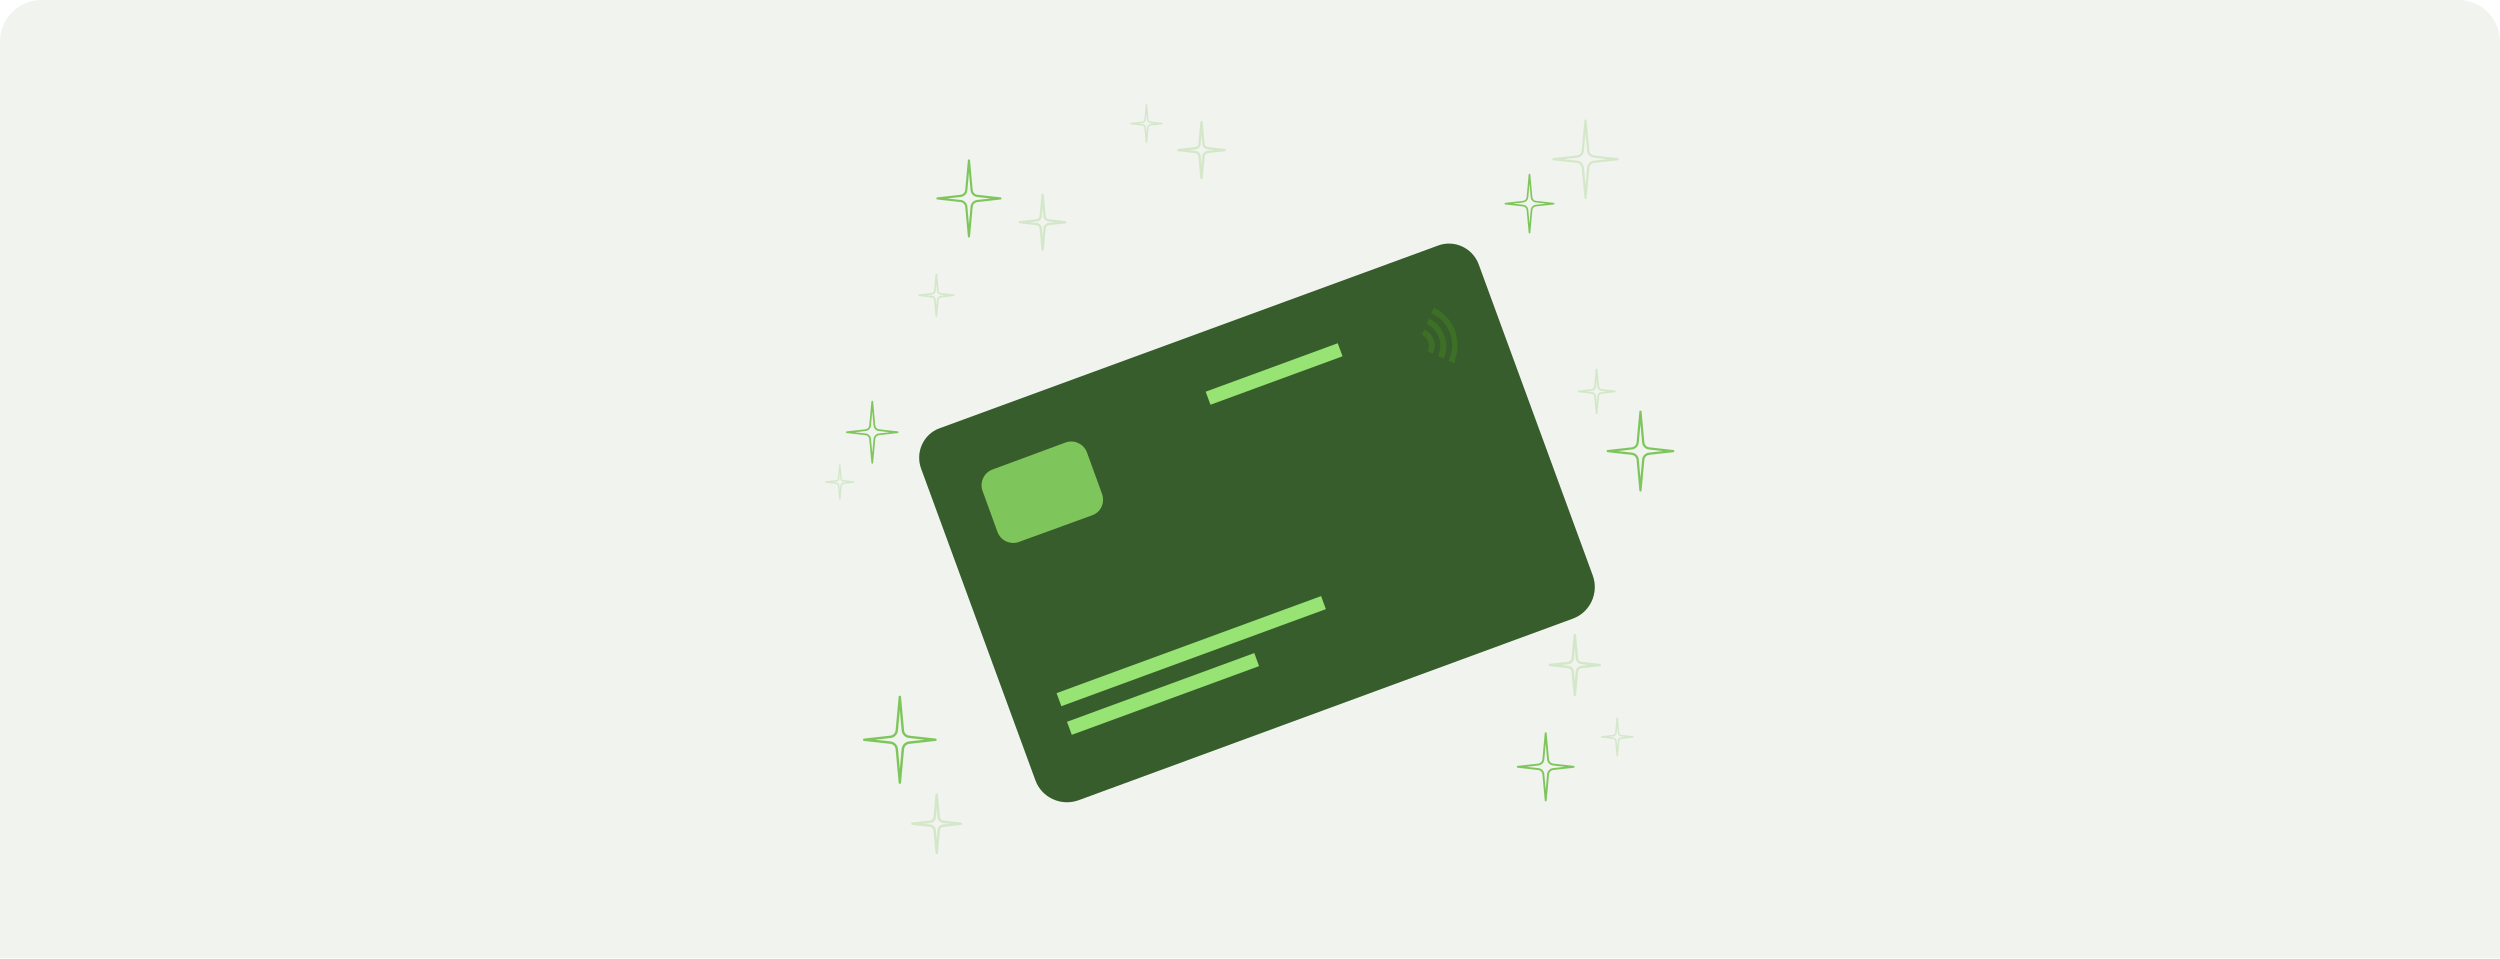
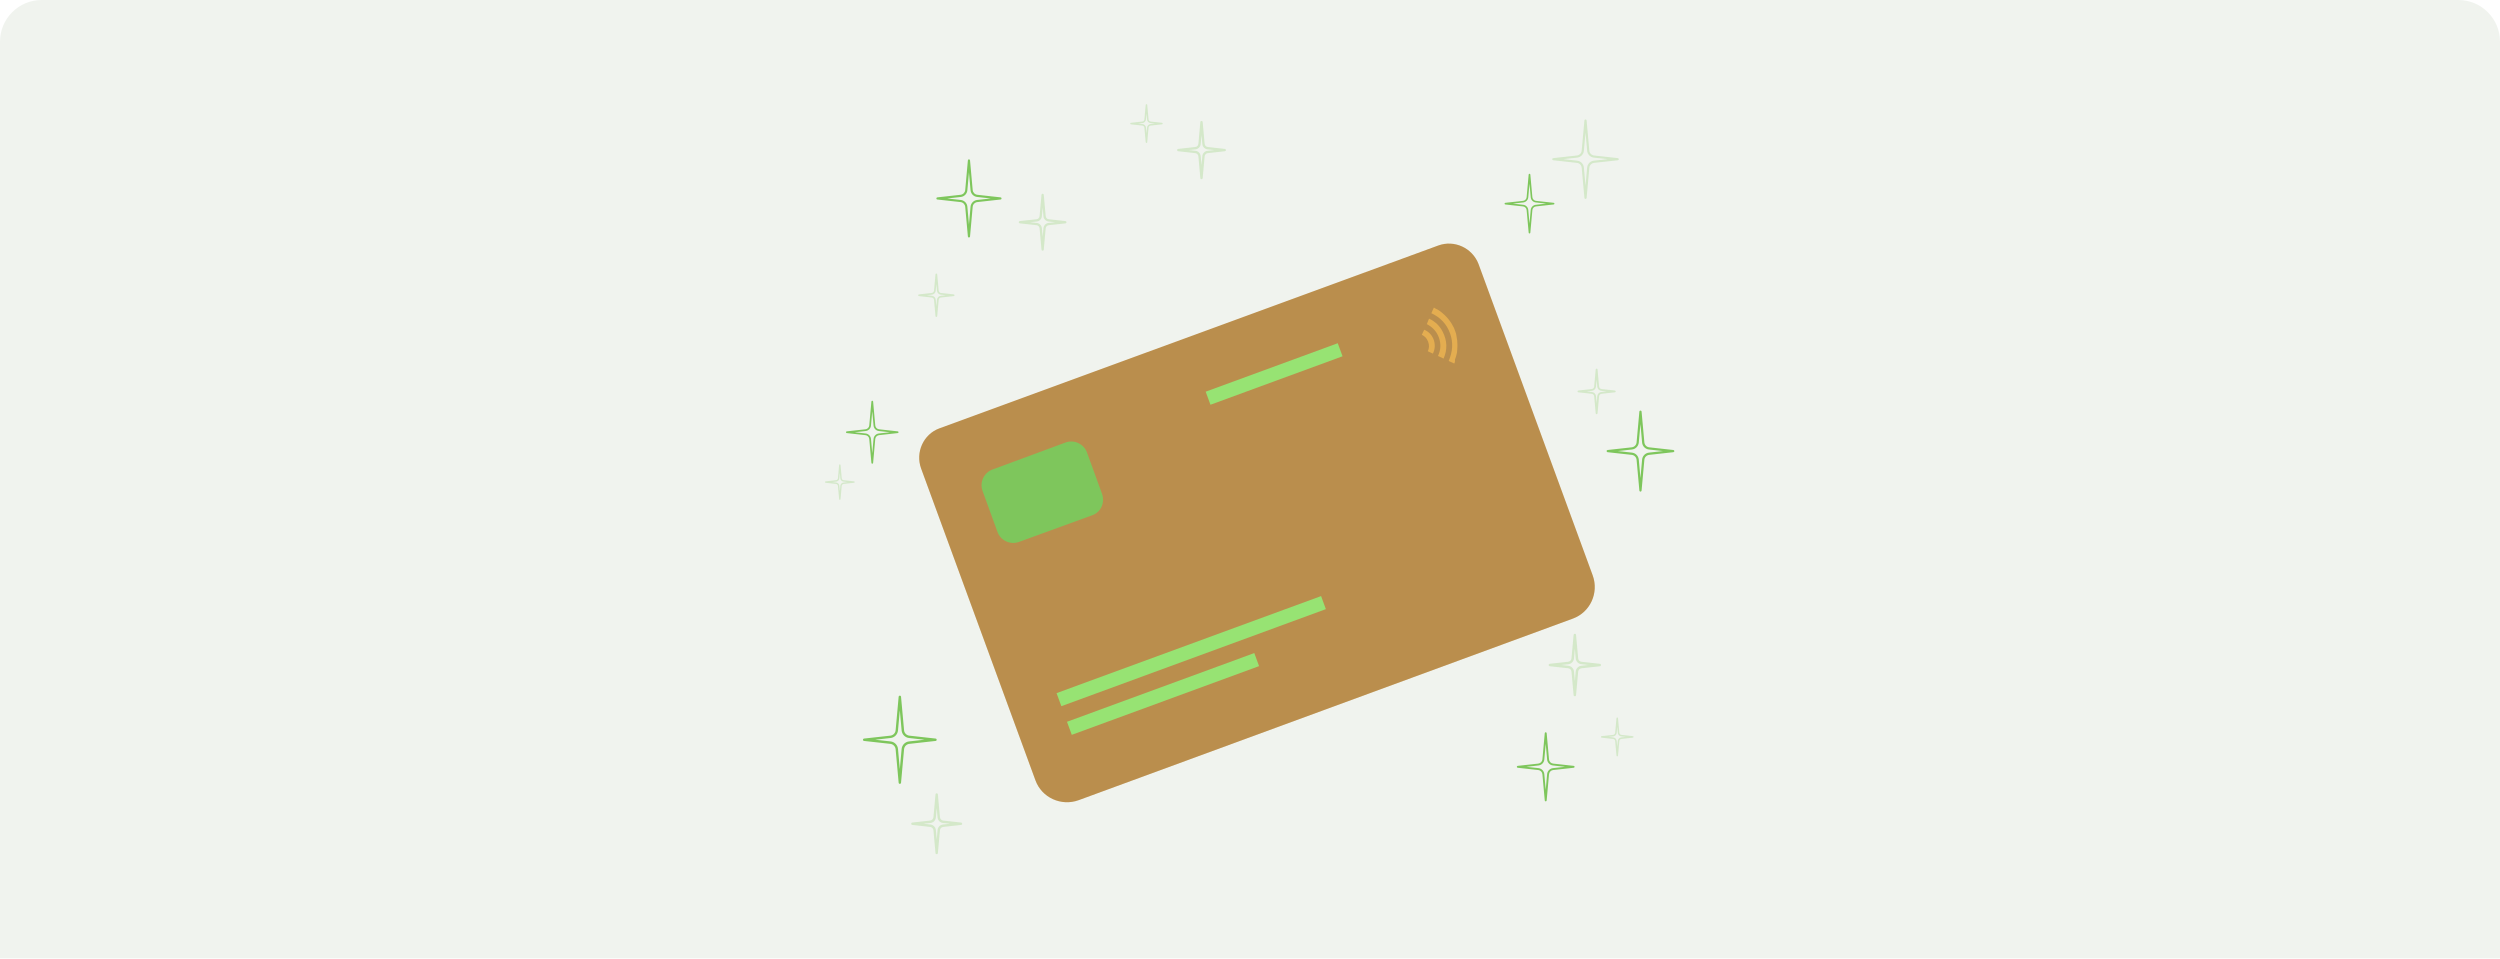
<svg xmlns="http://www.w3.org/2000/svg" width="600" height="230" viewBox="0 0 600 230" fill="none">
  <path d="M0 10C0 4.477 4.477 0 10 0H590C595.523 0 600 4.477 600 10V230H0V10Z" fill="#F0F3EE" />
  <path d="M215.962 188.126C215.815 188.126 215.69 188.008 215.676 187.861L214.947 179.814C214.888 179.145 214.359 178.601 213.682 178.527L207.371 177.828C207.224 177.814 207.114 177.689 207.114 177.542C207.114 177.394 207.224 177.269 207.371 177.255L213.682 176.556C214.352 176.482 214.888 175.938 214.947 175.269L215.676 167.222C215.69 167.075 215.815 166.957 215.962 166.957C216.117 166.957 216.242 167.075 216.249 167.222L216.977 175.269C217.036 175.945 217.573 176.482 218.243 176.556L224.546 177.255C224.693 177.269 224.804 177.394 224.804 177.542C224.804 177.689 224.693 177.814 224.546 177.828L218.243 178.527C217.573 178.601 217.036 179.145 216.977 179.814L216.249 187.861C216.235 188.008 216.109 188.126 215.962 188.126ZM210.049 177.534L213.741 177.939C214.69 178.042 215.433 178.807 215.521 179.756L215.955 184.588L216.389 179.756C216.477 178.807 217.22 178.042 218.169 177.939L221.861 177.534L218.169 177.122C217.22 177.019 216.477 176.254 216.389 175.305L215.955 170.473L215.521 175.305C215.433 176.254 214.69 177.019 213.741 177.122L210.049 177.534Z" fill="#7EC65C" />
  <g opacity="0.5">
    <path opacity="0.5" d="M224.804 205.002C224.657 205.002 224.525 204.885 224.517 204.738L224.025 199.258C223.988 198.846 223.657 198.508 223.245 198.463L218.949 197.985C218.802 197.971 218.692 197.846 218.692 197.698C218.692 197.551 218.802 197.426 218.949 197.412L223.245 196.934C223.657 196.889 223.988 196.551 224.025 196.139L224.517 190.659C224.532 190.512 224.657 190.395 224.804 190.395C224.951 190.395 225.084 190.512 225.091 190.659L225.584 196.139C225.621 196.551 225.952 196.889 226.364 196.934L230.659 197.412C230.806 197.426 230.917 197.551 230.917 197.698C230.917 197.846 230.806 197.971 230.659 197.985L226.364 198.463C225.952 198.508 225.621 198.846 225.584 199.258L225.091 204.738C225.084 204.885 224.959 205.002 224.804 205.002ZM221.627 197.698L223.311 197.882C223.995 197.956 224.539 198.515 224.606 199.199L224.812 201.464L225.018 199.199C225.076 198.508 225.621 197.956 226.312 197.882L227.997 197.698L226.312 197.515C225.628 197.441 225.084 196.882 225.018 196.198L224.812 193.933L224.606 196.198C224.547 196.889 224.003 197.441 223.311 197.515L221.627 197.698Z" fill="#7EC65C" />
  </g>
  <path d="M209.342 111.295C209.232 111.295 209.143 111.214 209.136 111.103L208.621 105.359C208.577 104.881 208.202 104.491 207.716 104.439L203.215 103.939C203.112 103.925 203.031 103.836 203.031 103.733C203.031 103.63 203.112 103.542 203.215 103.527L207.716 103.027C208.195 102.976 208.577 102.586 208.621 102.108L209.136 96.363C209.143 96.253 209.239 96.172 209.342 96.172C209.452 96.172 209.541 96.253 209.548 96.363L210.063 102.108C210.107 102.586 210.489 102.976 210.968 103.027L215.469 103.527C215.572 103.542 215.653 103.63 215.653 103.733C215.653 103.836 215.572 103.925 215.469 103.939L210.968 104.439C210.489 104.491 210.107 104.881 210.063 105.359L209.548 111.103C209.541 111.214 209.445 111.295 209.342 111.295ZM205.127 103.741L207.761 104.035C208.437 104.108 208.967 104.653 209.033 105.329L209.342 108.779L209.651 105.329C209.71 104.653 210.247 104.108 210.923 104.035L213.557 103.741L210.923 103.446C210.247 103.373 209.717 102.829 209.651 102.152L209.342 98.702L209.033 102.152C208.974 102.829 208.437 103.373 207.761 103.446L205.127 103.741Z" fill="#7EC65C" />
  <g opacity="0.5">
    <path opacity="0.5" d="M201.56 119.955C201.472 119.955 201.398 119.889 201.391 119.801L201.104 116.608C201.082 116.366 200.891 116.174 200.648 116.145L198.147 115.865C198.059 115.858 198 115.785 198 115.696C198 115.608 198.066 115.534 198.147 115.527L200.648 115.248C200.891 115.218 201.082 115.027 201.104 114.784L201.391 111.592C201.398 111.504 201.472 111.438 201.56 111.438C201.648 111.438 201.722 111.504 201.729 111.592L202.016 114.784C202.038 115.027 202.229 115.218 202.472 115.248L204.973 115.527C205.061 115.534 205.12 115.608 205.12 115.696C205.12 115.785 205.054 115.858 204.973 115.865L202.472 116.145C202.229 116.174 202.038 116.366 202.016 116.608L201.729 119.801C201.722 119.889 201.648 119.955 201.56 119.955ZM199.706 115.696L200.685 115.807C201.082 115.851 201.406 116.174 201.442 116.579L201.56 117.903L201.678 116.579C201.715 116.174 202.031 115.851 202.435 115.807L203.414 115.696L202.435 115.586C202.038 115.542 201.715 115.218 201.678 114.814L201.56 113.49L201.442 114.814C201.406 115.218 201.089 115.542 200.685 115.586L199.706 115.696Z" fill="#7EC65C" />
  </g>
  <path d="M370.971 192.332C370.854 192.332 370.758 192.244 370.743 192.126L370.177 185.823C370.133 185.293 369.714 184.866 369.184 184.808L364.241 184.263C364.123 184.249 364.035 184.153 364.035 184.035C364.035 183.918 364.123 183.822 364.241 183.807L369.184 183.263C369.714 183.204 370.125 182.777 370.177 182.255L370.743 175.944C370.751 175.827 370.854 175.738 370.971 175.738C371.089 175.738 371.185 175.827 371.199 175.944L371.766 182.255C371.81 182.785 372.229 183.211 372.759 183.263L377.702 183.807C377.819 183.822 377.908 183.918 377.908 184.035C377.908 184.153 377.819 184.249 377.702 184.263L372.759 184.808C372.229 184.866 371.817 185.293 371.766 185.823L371.199 192.126C371.185 192.244 371.089 192.332 370.971 192.332ZM366.337 184.035L369.235 184.352C369.978 184.432 370.559 185.036 370.633 185.778L370.971 189.567L371.31 185.778C371.376 185.036 371.964 184.44 372.707 184.352L375.605 184.035L372.707 183.712C371.964 183.631 371.383 183.035 371.31 182.292L370.971 178.504L370.633 182.292C370.567 183.035 369.978 183.631 369.235 183.712L366.337 184.035Z" fill="#7EC65C" />
  <g opacity="0.5">
    <path opacity="0.5" d="M388.139 181.529C388.043 181.529 387.962 181.455 387.955 181.36L387.639 177.851C387.617 177.586 387.403 177.373 387.138 177.344L384.387 177.042C384.292 177.035 384.218 176.954 384.218 176.858C384.218 176.763 384.292 176.682 384.387 176.674L387.138 176.373C387.403 176.343 387.617 176.13 387.639 175.865L387.955 172.357C387.962 172.261 388.043 172.188 388.139 172.188C388.234 172.188 388.315 172.261 388.323 172.357L388.639 175.865C388.661 176.13 388.874 176.343 389.139 176.373L391.89 176.674C391.986 176.682 392.052 176.763 392.052 176.858C392.052 176.954 391.978 177.035 391.89 177.042L389.139 177.344C388.874 177.373 388.661 177.586 388.639 177.851L388.323 181.36C388.315 181.455 388.234 181.529 388.139 181.529ZM386.101 176.851L387.175 176.969C387.616 177.02 387.962 177.373 388.006 177.814L388.139 179.263L388.271 177.814C388.308 177.373 388.661 177.02 389.102 176.969L390.176 176.851L389.102 176.733C388.661 176.682 388.315 176.329 388.271 175.887L388.139 174.438L388.006 175.887C387.97 176.329 387.616 176.682 387.175 176.733L386.101 176.851Z" fill="#7EC65C" />
  </g>
  <g opacity="0.5">
    <path opacity="0.5" d="M377.959 167.103C377.805 167.103 377.672 166.986 377.665 166.831L377.157 161.197C377.121 160.77 376.782 160.424 376.356 160.38L371.942 159.895C371.788 159.88 371.677 159.748 371.677 159.601C371.677 159.446 371.795 159.321 371.942 159.306L376.356 158.821C376.782 158.777 377.121 158.431 377.157 158.005L377.665 152.378C377.68 152.223 377.805 152.105 377.959 152.105C378.114 152.105 378.246 152.223 378.253 152.378L378.761 158.012C378.798 158.439 379.136 158.784 379.563 158.828L383.976 159.314C384.13 159.329 384.241 159.461 384.241 159.608C384.241 159.763 384.123 159.888 383.976 159.902L379.563 160.388C379.136 160.432 378.798 160.778 378.761 161.204L378.253 166.831C378.246 166.986 378.114 167.103 377.959 167.103ZM374.693 159.601L376.422 159.792C377.128 159.873 377.687 160.439 377.753 161.145L377.966 163.477L378.172 161.145C378.239 160.439 378.798 159.865 379.504 159.785L381.232 159.593L379.504 159.402C378.798 159.321 378.239 158.755 378.172 158.049L377.966 155.717L377.753 158.049C377.687 158.755 377.128 159.329 376.422 159.409L374.693 159.601Z" fill="#7EC65C" />
  </g>
  <path d="M393.714 117.987C393.574 117.987 393.464 117.884 393.449 117.744L392.78 110.352C392.721 109.734 392.235 109.234 391.617 109.168L385.821 108.528C385.689 108.513 385.586 108.395 385.586 108.263C385.586 108.123 385.689 108.013 385.821 107.998L391.617 107.358C392.235 107.292 392.721 106.792 392.78 106.174L393.449 98.782C393.464 98.642 393.574 98.539 393.714 98.539C393.853 98.539 393.964 98.642 393.979 98.782L394.648 106.174C394.707 106.792 395.192 107.292 395.81 107.358L401.606 107.998C401.739 108.013 401.842 108.131 401.842 108.263C401.842 108.403 401.739 108.513 401.606 108.528L395.81 109.168C395.192 109.234 394.699 109.734 394.648 110.352L393.979 117.744C393.964 117.877 393.853 117.987 393.714 117.987ZM388.285 108.256L391.676 108.631C392.544 108.726 393.228 109.425 393.309 110.3L393.706 114.743L394.104 110.3C394.184 109.432 394.869 108.726 395.736 108.631L399.127 108.256L395.736 107.88C394.869 107.785 394.177 107.086 394.104 106.211L393.706 101.768L393.309 106.211C393.228 107.079 392.544 107.785 391.676 107.88L388.285 108.256Z" fill="#7EC65C" />
  <g opacity="0.5">
    <path opacity="0.5" d="M383.188 99.417C383.078 99.417 382.982 99.329 382.968 99.219L382.6 95.107C382.571 94.798 382.328 94.548 382.019 94.511L378.797 94.158C378.687 94.143 378.606 94.055 378.606 93.937C378.606 93.827 378.687 93.731 378.797 93.724L382.019 93.371C382.328 93.334 382.578 93.084 382.6 92.775L382.968 88.663C382.975 88.553 383.071 88.465 383.188 88.465C383.299 88.465 383.394 88.553 383.409 88.663L383.777 92.775C383.806 93.084 384.049 93.334 384.365 93.371L387.587 93.724C387.697 93.739 387.778 93.827 387.778 93.937C387.778 94.048 387.697 94.143 387.587 94.158L384.365 94.511C384.056 94.548 383.806 94.798 383.777 95.107L383.409 99.219C383.394 99.329 383.299 99.417 383.188 99.417ZM380.798 93.937L382.063 94.077C382.578 94.136 382.99 94.548 383.034 95.07L383.188 96.769L383.343 95.07C383.387 94.555 383.799 94.136 384.314 94.077L385.579 93.937L384.314 93.798C383.799 93.739 383.387 93.327 383.343 92.805L383.188 91.106L383.034 92.805C382.99 93.32 382.578 93.739 382.063 93.798L380.798 93.937Z" fill="#7EC65C" />
  </g>
  <path d="M232.549 57.002C232.417 57.002 232.306 56.9 232.292 56.767L231.652 49.64C231.6 49.044 231.13 48.566 230.534 48.5L224.951 47.882C224.819 47.867 224.723 47.757 224.723 47.624C224.723 47.492 224.819 47.382 224.951 47.367L230.534 46.749C231.13 46.683 231.6 46.205 231.652 45.609L232.292 38.481C232.306 38.349 232.417 38.246 232.549 38.246C232.682 38.246 232.792 38.349 232.807 38.481L233.446 45.609C233.498 46.205 233.969 46.683 234.565 46.749L240.147 47.367C240.28 47.382 240.375 47.492 240.375 47.624C240.375 47.757 240.28 47.867 240.147 47.882L234.565 48.5C233.969 48.566 233.498 49.044 233.446 49.64L232.807 56.767C232.799 56.907 232.682 57.002 232.549 57.002ZM227.319 47.632L230.593 47.992C231.431 48.088 232.093 48.757 232.167 49.603L232.549 53.884L232.932 49.603C233.005 48.764 233.667 48.088 234.506 47.992L237.779 47.632L234.506 47.271C233.667 47.176 233.005 46.506 232.932 45.66L232.549 41.38L232.167 45.66C232.093 46.499 231.431 47.176 230.593 47.271L227.319 47.632Z" fill="#7EC65C" />
  <g opacity="0.5">
    <path opacity="0.5" d="M224.723 76.075C224.613 76.075 224.524 75.994 224.517 75.883L224.164 71.97C224.134 71.676 223.906 71.433 223.605 71.404L220.538 71.066C220.435 71.051 220.354 70.963 220.354 70.86C220.354 70.757 220.435 70.668 220.538 70.654L223.605 70.315C223.899 70.286 224.134 70.043 224.164 69.749L224.517 65.836C224.524 65.725 224.62 65.644 224.723 65.644C224.833 65.644 224.921 65.725 224.929 65.836L225.282 69.749C225.311 70.043 225.539 70.286 225.841 70.315L228.908 70.654C229.011 70.668 229.092 70.757 229.092 70.86C229.092 70.963 229.011 71.051 228.908 71.066L225.841 71.404C225.547 71.433 225.311 71.676 225.282 71.97L224.929 75.883C224.914 75.994 224.826 76.075 224.723 76.075ZM222.45 70.852L223.649 70.985C224.142 71.036 224.532 71.433 224.576 71.926L224.723 73.552L224.87 71.926C224.914 71.433 225.304 71.036 225.797 70.985L226.996 70.852L225.797 70.72C225.304 70.668 224.914 70.271 224.87 69.778L224.723 68.153L224.576 69.778C224.532 70.271 224.142 70.668 223.649 70.72L222.45 70.852Z" fill="#7EC65C" />
  </g>
  <g opacity="0.5">
    <path opacity="0.5" d="M250.232 60.166C250.092 60.166 249.975 60.056 249.96 59.916L249.497 54.79C249.46 54.4 249.158 54.091 248.768 54.047L244.752 53.605C244.612 53.591 244.51 53.473 244.51 53.333C244.51 53.194 244.612 53.076 244.752 53.061L248.768 52.62C249.158 52.576 249.46 52.267 249.497 51.877L249.96 46.75C249.975 46.61 250.092 46.5 250.232 46.5C250.372 46.5 250.49 46.61 250.504 46.75L250.968 51.877C251.004 52.267 251.306 52.576 251.696 52.62L255.712 53.061C255.852 53.076 255.955 53.194 255.955 53.333C255.955 53.473 255.852 53.591 255.712 53.605L251.696 54.047C251.306 54.091 251.004 54.4 250.968 54.79L250.504 59.916C250.49 60.056 250.372 60.166 250.232 60.166ZM247.26 53.333L248.835 53.51C249.474 53.583 249.989 54.098 250.048 54.745L250.239 56.871L250.431 54.745C250.49 54.098 250.997 53.583 251.637 53.51L253.211 53.333L251.637 53.157C250.997 53.083 250.482 52.568 250.431 51.921L250.239 49.795L250.048 51.921C249.989 52.568 249.482 53.083 248.835 53.157L247.26 53.333Z" fill="#7EC65C" />
  </g>
  <g opacity="0.5">
    <path opacity="0.5" d="M275.152 34.312C275.056 34.312 274.975 34.239 274.968 34.143L274.651 30.649C274.629 30.384 274.416 30.171 274.151 30.142L271.415 29.84C271.319 29.832 271.253 29.752 271.253 29.656C271.253 29.56 271.327 29.48 271.415 29.472L274.151 29.171C274.416 29.141 274.622 28.928 274.651 28.663L274.968 25.169C274.975 25.074 275.056 25 275.152 25C275.247 25 275.328 25.074 275.335 25.169L275.652 28.663C275.674 28.928 275.887 29.141 276.152 29.171L278.888 29.472C278.984 29.48 279.05 29.56 279.05 29.656C279.05 29.752 278.976 29.832 278.888 29.84L276.152 30.142C275.887 30.171 275.681 30.384 275.652 30.649L275.335 34.143C275.328 34.239 275.247 34.312 275.152 34.312ZM273.129 29.656L274.203 29.774C274.644 29.825 274.99 30.178 275.027 30.612L275.159 32.061L275.291 30.612C275.328 30.171 275.681 29.818 276.115 29.766L277.189 29.649L276.115 29.531C275.674 29.48 275.328 29.126 275.291 28.692L275.159 27.243L275.027 28.692C274.99 29.134 274.637 29.487 274.203 29.538L273.129 29.656Z" fill="#7EC65C" />
  </g>
  <g opacity="0.5">
    <path opacity="0.5" d="M288.362 43.007C288.215 43.007 288.097 42.896 288.082 42.757L287.612 37.512C287.575 37.115 287.258 36.791 286.869 36.755L282.757 36.298C282.617 36.284 282.507 36.166 282.507 36.019C282.507 35.872 282.61 35.761 282.757 35.739L286.869 35.283C287.266 35.239 287.582 34.923 287.612 34.526L288.082 29.281C288.097 29.134 288.215 29.031 288.362 29.031C288.509 29.031 288.627 29.142 288.641 29.281L289.112 34.526C289.149 34.923 289.465 35.247 289.855 35.283L293.967 35.739C294.106 35.754 294.217 35.872 294.217 36.019C294.217 36.166 294.114 36.276 293.967 36.298L289.855 36.755C289.458 36.799 289.141 37.115 289.112 37.512L288.641 42.757C288.627 42.904 288.502 43.007 288.362 43.007ZM285.317 36.019L286.927 36.196C287.582 36.269 288.104 36.799 288.163 37.461L288.362 39.63L288.56 37.461C288.619 36.799 289.141 36.269 289.796 36.196L291.407 36.019L289.796 35.842C289.141 35.769 288.619 35.239 288.56 34.577L288.362 32.407L288.163 34.577C288.104 35.239 287.582 35.769 286.927 35.842L285.317 36.019Z" fill="#7EC65C" />
  </g>
  <path d="M367.08 56.039C366.977 56.039 366.896 55.958 366.881 55.862L366.388 50.419C366.344 49.963 365.991 49.596 365.535 49.544L361.269 49.073C361.173 49.066 361.092 48.978 361.092 48.875C361.092 48.772 361.166 48.691 361.269 48.676L365.535 48.205C365.991 48.154 366.351 47.786 366.388 47.33L366.881 41.88C366.888 41.777 366.977 41.703 367.08 41.703C367.183 41.703 367.263 41.784 367.278 41.88L367.771 47.33C367.815 47.786 368.176 48.154 368.624 48.205L372.89 48.676C372.993 48.684 373.067 48.772 373.067 48.875C373.067 48.978 372.993 49.059 372.89 49.073L368.624 49.544C368.168 49.596 367.808 49.963 367.771 50.419L367.278 55.862C367.263 55.958 367.183 56.039 367.08 56.039ZM363.078 48.867L365.579 49.147C366.219 49.22 366.727 49.735 366.785 50.375L367.08 53.648L367.374 50.375C367.433 49.735 367.94 49.22 368.58 49.147L371.081 48.867L368.58 48.588C367.94 48.514 367.433 47.999 367.374 47.359L367.08 44.086L366.785 47.359C366.727 47.999 366.219 48.514 365.579 48.588L363.078 48.867Z" fill="#7EC65C" />
  <g opacity="0.5">
    <path opacity="0.5" d="M380.526 47.748C380.393 47.748 380.276 47.645 380.261 47.512L379.606 40.252C379.555 39.642 379.069 39.156 378.466 39.09L372.773 38.465C372.641 38.45 372.538 38.34 372.538 38.208C372.538 38.075 372.641 37.965 372.773 37.95L378.466 37.318C379.069 37.251 379.555 36.758 379.606 36.155L380.261 28.895C380.276 28.763 380.386 28.66 380.526 28.66C380.658 28.66 380.776 28.763 380.783 28.895L381.438 36.155C381.489 36.766 381.975 37.251 382.578 37.318L388.271 37.95C388.403 37.965 388.506 38.075 388.506 38.208C388.506 38.34 388.403 38.45 388.271 38.465L382.578 39.09C381.975 39.156 381.489 39.649 381.438 40.252L380.79 47.512C380.776 47.645 380.665 47.748 380.526 47.748ZM375.193 38.193L378.525 38.561C379.378 38.656 380.055 39.348 380.128 40.201L380.526 44.563L380.915 40.201C380.996 39.348 381.666 38.656 382.519 38.561L385.851 38.193L382.519 37.825C381.666 37.729 380.989 37.045 380.915 36.185L380.526 31.823L380.128 36.185C380.055 37.038 379.378 37.729 378.525 37.825L375.193 38.193Z" fill="#7EC65C" />
  </g>
-   <path d="M354.833 63.328L382.252 138.102C383.785 142.315 381.619 146.96 377.496 148.461L258.869 192.044C254.656 193.577 250.011 191.411 248.51 187.288L221.059 112.424C219.656 108.57 221.619 104.201 225.473 102.799L345.208 58.914C349.062 57.511 353.341 59.507 354.833 63.328Z" fill="#3E6F26" />
+   <path d="M354.833 63.328L382.252 138.102C383.785 142.315 381.619 146.96 377.496 148.461L258.869 192.044C254.656 193.577 250.011 191.411 248.51 187.288L221.059 112.424C219.656 108.57 221.619 104.201 225.473 102.799L345.208 58.914C349.062 57.511 353.341 59.507 354.833 63.328Z" fill="#E4AD50" />
  <path opacity="0.2" d="M354.833 63.328L382.252 138.102C383.785 142.315 381.619 146.96 377.496 148.461L258.869 192.044C254.656 193.577 250.011 191.411 248.51 187.288L221.059 112.424C219.656 108.57 221.619 104.201 225.473 102.799L345.208 58.914C349.062 57.511 353.341 59.507 354.833 63.328Z" fill="#121243" />
  <path d="M262.189 123.642L244.533 130.068C242.471 130.819 240.148 129.736 239.398 127.674L235.81 117.815C235.059 115.754 236.143 113.431 238.204 112.68L255.739 106.197C257.8 105.447 260.123 106.53 260.873 108.591L264.461 118.45C265.244 120.601 264.251 122.891 262.189 123.642Z" fill="#7EC65C" />
  <path d="M317.06 143.058L253.574 166.352L254.724 169.486L318.21 146.192L317.06 143.058Z" fill="#97E373" />
  <path d="M301.028 156.734L256.077 173.227L257.227 176.361L302.178 159.868L301.028 156.734Z" fill="#97E373" />
  <path d="M321.059 82.373L289.361 94.004L290.511 97.138L322.209 85.507L321.059 82.373Z" fill="#97E373" />
-   <path d="M349.029 87.257C348.784 87.143 348.54 87.029 348.173 86.858C348.051 86.801 347.806 86.687 347.684 86.63C348.62 84.462 348.832 82.254 348.016 80.013C347.2 77.772 345.709 76.184 343.508 75.158C343.565 75.035 343.712 74.881 343.736 74.669C343.85 74.424 343.964 74.18 344.135 73.813C344.412 74.017 344.779 74.188 345.024 74.302C345.668 74.676 346.254 75.173 346.719 75.613C347.339 76.2 347.901 76.909 348.374 77.65C348.594 77.976 348.757 78.424 348.977 78.75C349.01 78.84 349.336 79.736 349.336 79.736C349.434 80.005 349.532 80.273 349.54 80.575C349.711 81.325 349.793 82.107 349.785 82.922C349.802 83.525 349.696 84.071 349.68 84.584C349.574 85.13 349.411 85.799 349.183 86.287C349.257 86.768 349.143 87.013 349.029 87.257Z" fill="#3E6F26" />
-   <path d="M342.434 77.785C342.573 77.329 342.833 76.93 342.972 76.473C344.439 77.157 345.523 78.184 346.257 79.642C347.341 81.785 347.399 83.895 346.462 86.063C345.973 85.835 345.607 85.664 345.118 85.436C345.802 83.969 345.883 82.519 345.328 80.995C344.806 79.561 343.812 78.502 342.434 77.785Z" fill="#3E6F26" />
-   <path d="M343.894 84.871C343.527 84.7 343.038 84.472 342.672 84.301C343.014 83.567 343.054 82.842 342.76 82.035C342.467 81.229 341.97 80.699 341.236 80.357C341.464 79.868 341.635 79.501 341.806 79.135C343.941 79.982 345.01 82.638 343.894 84.871Z" fill="#3E6F26" />
+   <path d="M349.029 87.257C348.784 87.143 348.54 87.029 348.173 86.858C348.051 86.801 347.806 86.687 347.684 86.63C348.62 84.462 348.832 82.254 348.016 80.013C347.2 77.772 345.709 76.184 343.508 75.158C343.565 75.035 343.712 74.881 343.736 74.669C343.85 74.424 343.964 74.18 344.135 73.813C344.412 74.017 344.779 74.188 345.024 74.302C345.668 74.676 346.254 75.173 346.719 75.613C347.339 76.2 347.901 76.909 348.374 77.65C348.594 77.976 348.757 78.424 348.977 78.75C349.01 78.84 349.336 79.736 349.336 79.736C349.434 80.005 349.532 80.273 349.54 80.575C349.711 81.325 349.793 82.107 349.785 82.922C349.802 83.525 349.696 84.071 349.68 84.584C349.574 85.13 349.411 85.799 349.183 86.287C349.257 86.768 349.143 87.013 349.029 87.257Z" fill="#E4AD50" />
+   <path d="M342.434 77.785C342.573 77.329 342.833 76.93 342.972 76.473C344.439 77.157 345.523 78.184 346.257 79.642C347.341 81.785 347.399 83.895 346.462 86.063C345.973 85.835 345.607 85.664 345.118 85.436C345.802 83.969 345.883 82.519 345.328 80.995C344.806 79.561 343.812 78.502 342.434 77.785Z" fill="#E4AD50" />
+   <path d="M343.894 84.871C343.527 84.7 343.038 84.472 342.672 84.301C343.014 83.567 343.054 82.842 342.76 82.035C342.467 81.229 341.97 80.699 341.236 80.357C341.464 79.868 341.635 79.501 341.806 79.135C343.941 79.982 345.01 82.638 343.894 84.871Z" fill="#E4AD50" />
</svg>
